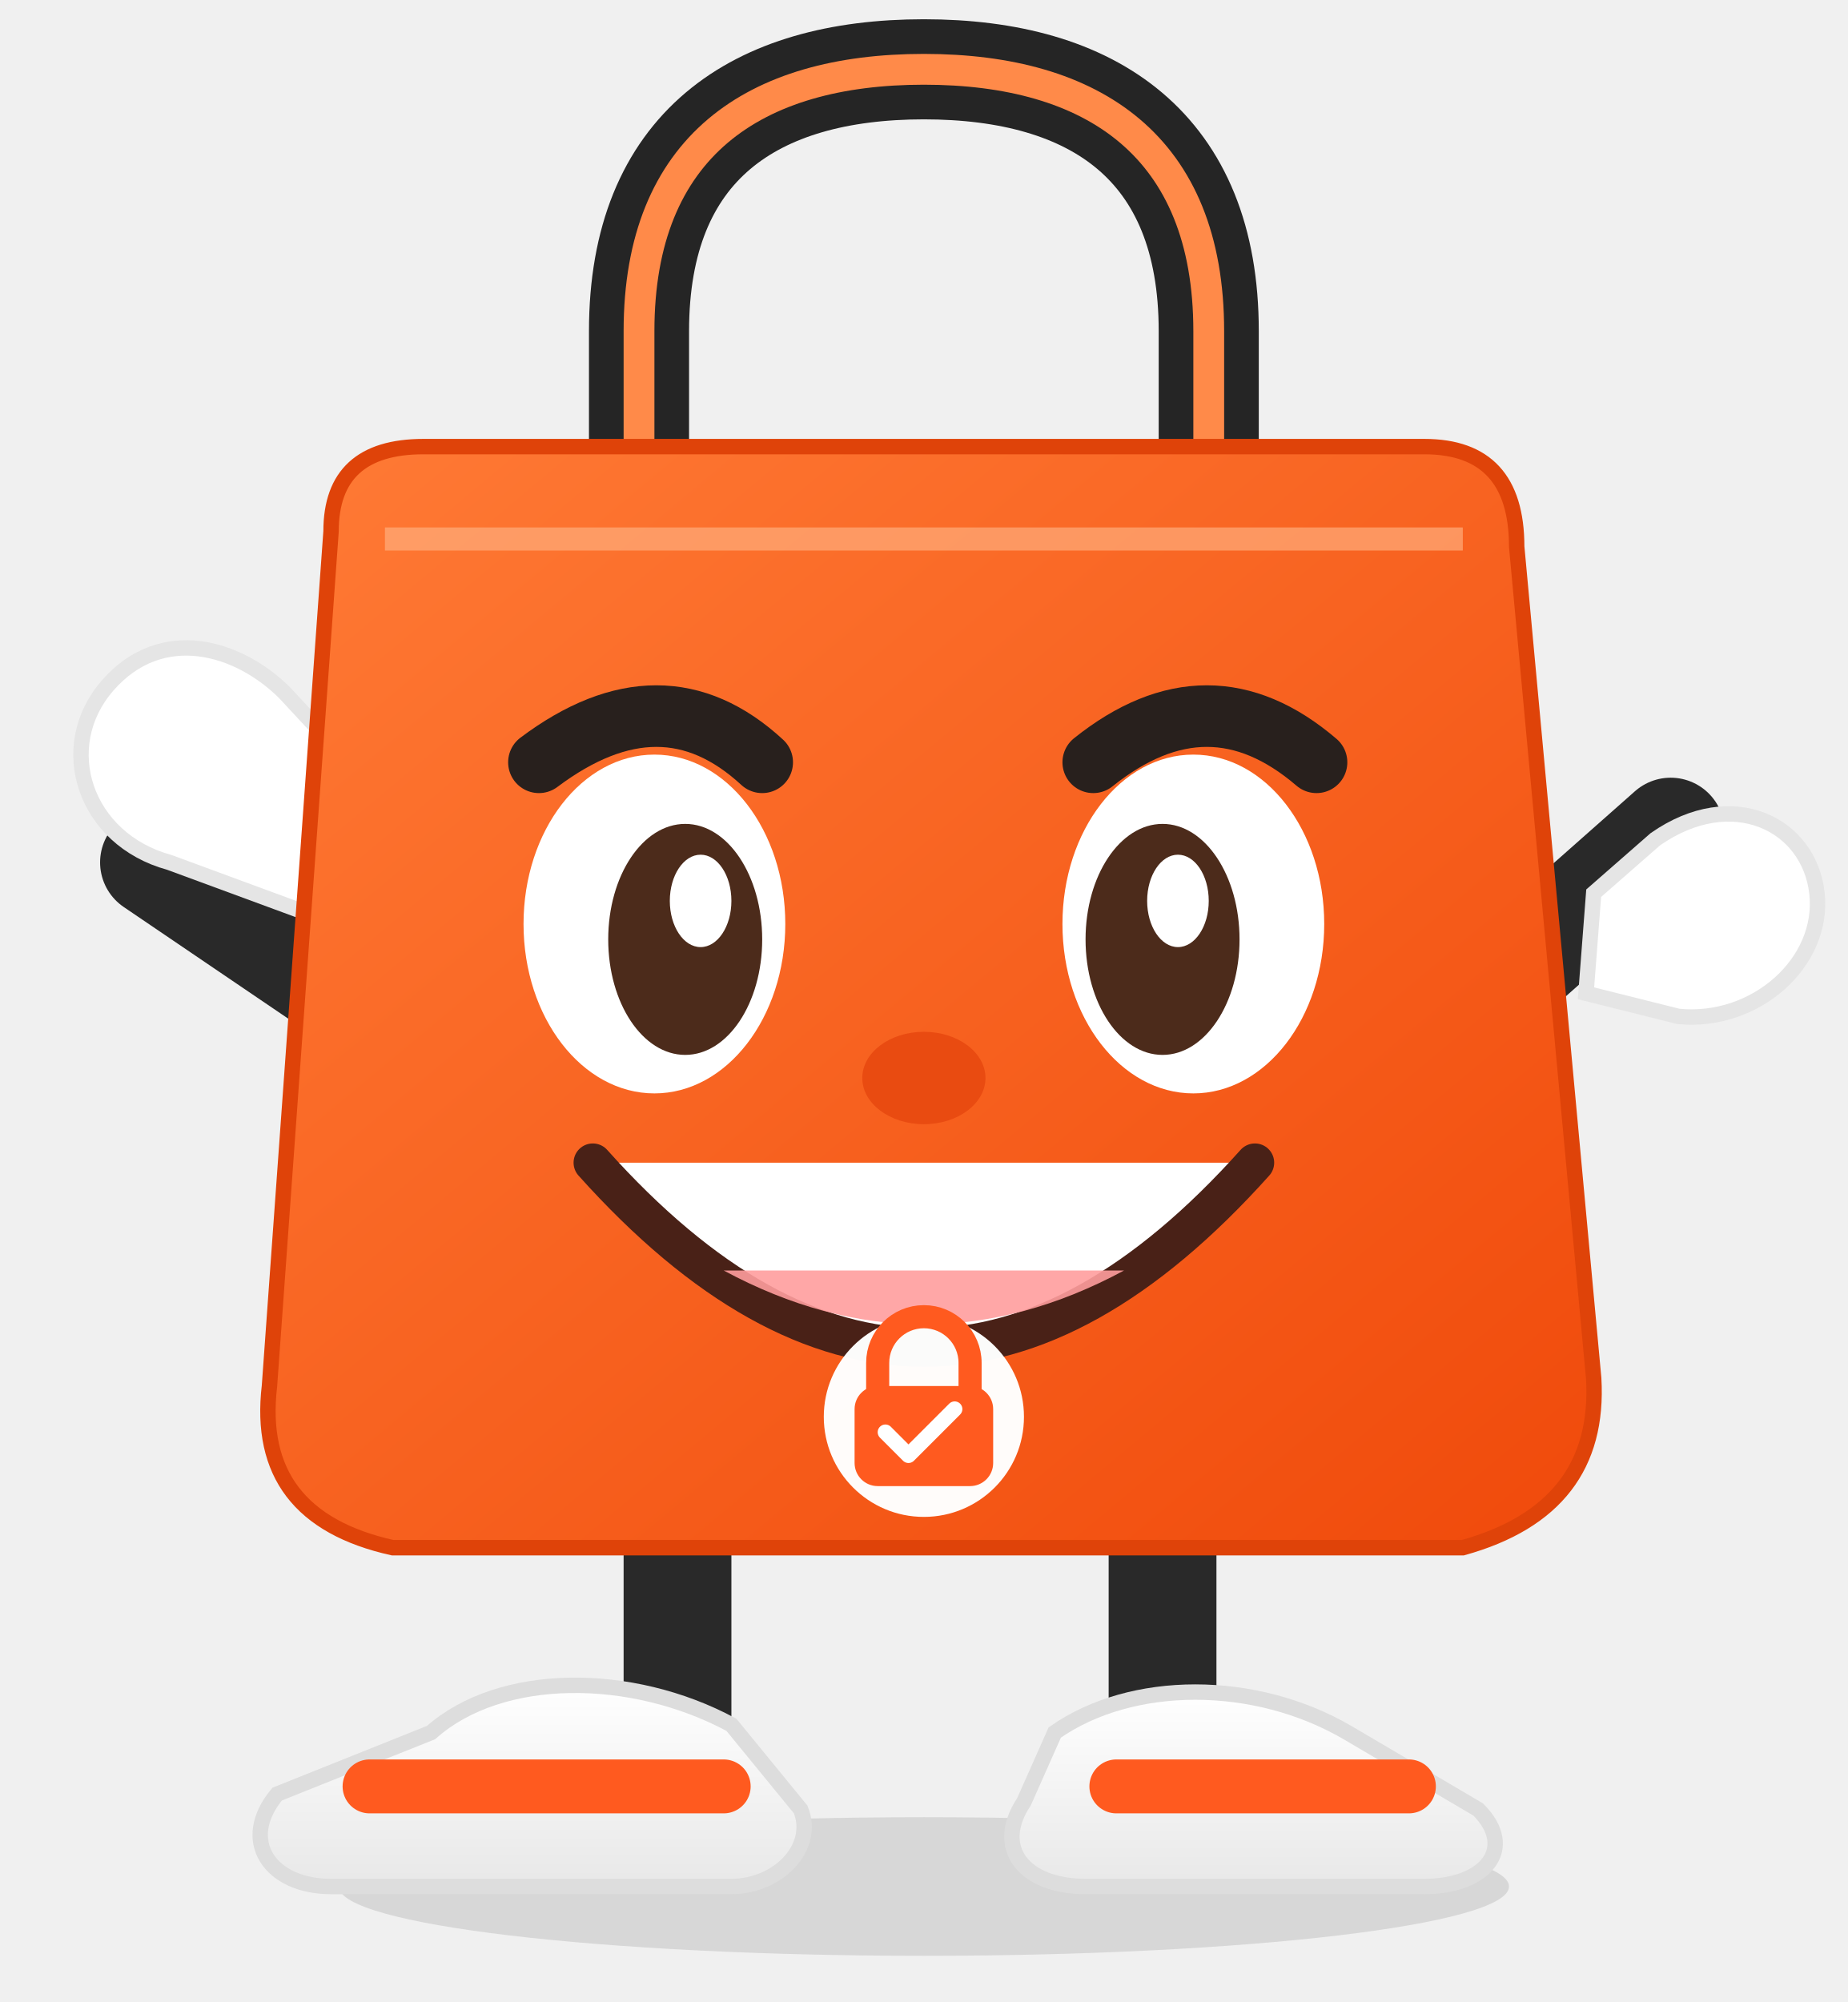
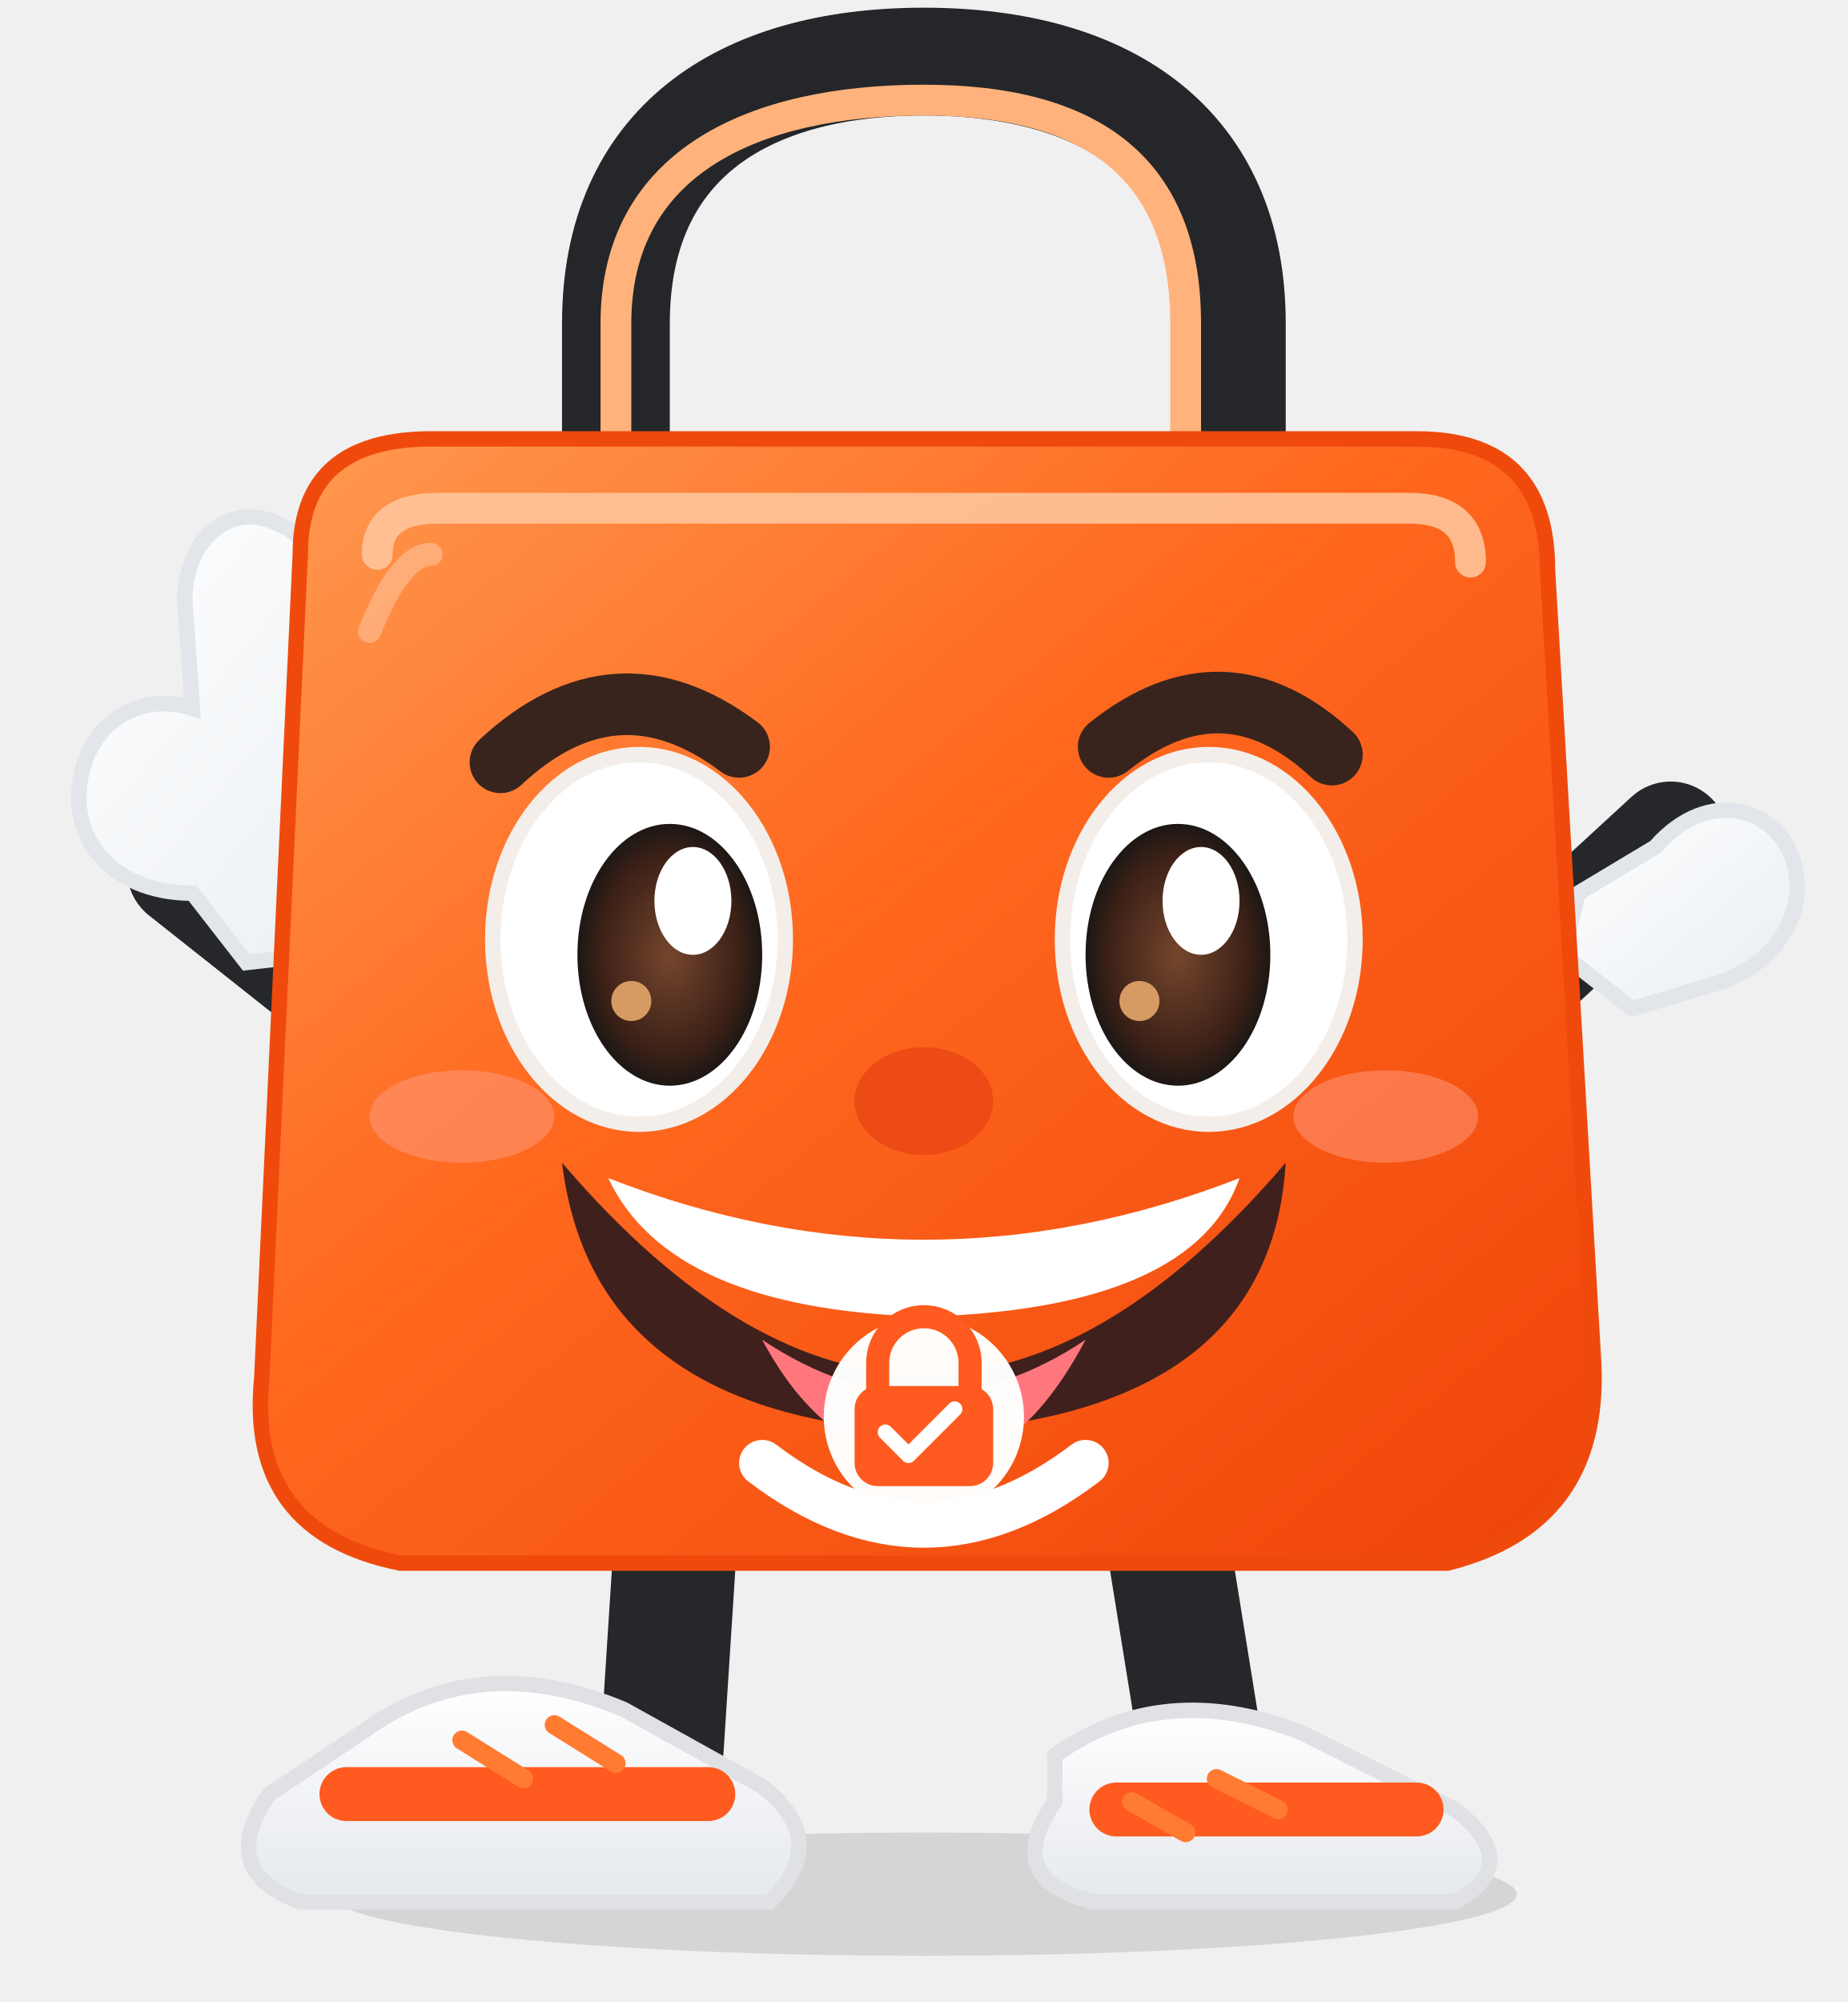
<svg xmlns="http://www.w3.org/2000/svg" viewBox="0 0 240 260" role="img" aria-labelledby="title desc">
  <defs>
    <linearGradient id="bag" x1="0" y1="0" x2="1" y2="1">
-       <stop offset="0" stop-color="#ff7a35" />
-       <stop offset="1" stop-color="#f04a0b" />
+       <stop stop-color="#ff9a51" />
+       <stop offset=".42" stop-color="#ff681f" />
+       <stop offset="1" stop-color="#ef4308" />
    </linearGradient>
    <linearGradient id="shoe" x1="0" y1="0" x2="0" y2="1">
      <stop stop-color="#fff" />
-       <stop offset="1" stop-color="#e8e8e8" />
+       <stop offset="1" stop-color="#e5e8ed" />
+     </linearGradient>
+     <radialGradient id="eye">
+       <stop stop-color="#75462d" />
+       <stop offset=".75" stop-color="#3d2117" />
+       <stop offset="1" stop-color="#1c1715" />
+     </radialGradient>
+     <linearGradient id="glove" x1="0" y1="0" x2="1" y2="1">
+       <stop stop-color="#fff" />
+       <stop offset="1" stop-color="#e8edf2" />
    </linearGradient>
  </defs>
-   <ellipse cx="120" cy="245" rx="76" ry="9" fill="#191919" opacity=".12" />
-   <path d="M83 65V43c0-24 15-34 37-34s37 10 37 34v22" fill="none" stroke="#252525" stroke-width="13" stroke-linecap="round" />
-   <path d="M83 65V43c0-24 15-34 37-34s37 10 37 34v22" fill="none" stroke="#ff8a49" stroke-width="4" stroke-linecap="round" />
-   <path d="M48 131 20 112" fill="none" stroke="#292929" stroke-width="14" stroke-linecap="round" />
-   <path d="M191 131 217 108" fill="none" stroke="#292929" stroke-width="14" stroke-linecap="round" />
-   <path d="M22 112c-11-3-15-15-8-23 7-8 17-5 23 1l13 14-9 15z" fill="#fff" stroke="#e5e5e5" stroke-width="2" />
-   <path d="M215 109c10-7 20-2 21 7 1 9-8 17-18 16l-12-3 1-13z" fill="#fff" stroke="#e5e5e5" stroke-width="2" />
-   <path d="M88 202v22M151 202v22" stroke="#292929" stroke-width="14" stroke-linecap="round" />
-   <path d="M56 225c9-8 26-8 39-1l9 11c2 5-3 10-9 10H43c-8 0-12-6-7-12z" fill="url(#shoe)" stroke="#ddd" stroke-width="2" />
-   <path d="M137 225c10-7 26-7 38 0l17 10c5 5 1 10-7 10h-44c-8 0-12-5-8-11z" fill="url(#shoe)" stroke="#ddd" stroke-width="2" />
-   <path d="M48 232h46M145 232h38" stroke="#ff5a1f" stroke-width="7" stroke-linecap="round" />
-   <path d="M43 69Q43 58 55 58H185Q197 58 197 71L207 179Q208 196 190 201L51 201Q33 197 35 180z" fill="url(#bag)" stroke="#df4309" stroke-width="2" />
-   <path d="M50 70h140" stroke="#ffb181" stroke-width="3" opacity=".65" />
-   <path d="M70 99q16-12 29 0M142 99q15-12 29 0" fill="none" stroke="#28201d" stroke-width="8" stroke-linecap="round" />
-   <ellipse cx="85" cy="120" rx="17" ry="22" fill="#fff" />
-   <ellipse cx="155" cy="120" rx="17" ry="22" fill="#fff" />
-   <ellipse cx="89" cy="122" rx="10" ry="15" fill="#4c2b1b" />
-   <ellipse cx="151" cy="122" rx="10" ry="15" fill="#4c2b1b" />
-   <ellipse cx="91" cy="117" rx="4" ry="6" fill="#fff" />
-   <ellipse cx="153" cy="117" rx="4" ry="6" fill="#fff" />
-   <ellipse cx="120" cy="140" rx="8" ry="6" fill="#e94b11" />
-   <path d="M77 151q43 48 86 0" fill="#fff" stroke="#492117" stroke-width="5" stroke-linecap="round" />
-   <path d="M94 165q26 14 52 0" fill="#ff9d9d" opacity=".9" />
+   <ellipse cx="120" cy="246" rx="77" ry="8" fill="#20202a" opacity=".13" />
+   <path d="M80 67V42C80 19 96 8 120 8s40 11 40 34v25" fill="none" stroke="#24262a" stroke-width="14" stroke-linecap="round" />
+   <path d="M80 61V42C80 21 98 13 120 13s34 9 34 29v19" fill="none" stroke="#ffb27b" stroke-width="4" stroke-linecap="round" />
+   <path d="M88 196l-2 31M151 196l5 31" stroke="#26272b" stroke-width="16" stroke-linecap="round" />
+   <path d="M47 225q15-11 34-3l18 10q9 7 1 15H39q-11-4-4-14z" fill="url(#shoe)" stroke="#dfe1e5" stroke-width="2" />
+   <path d="M137 228q14-10 32-3l20 10q9 7 0 12h-47q-12-3-5-13z" fill="url(#shoe)" stroke="#dfe1e5" stroke-width="2" />
+   <path d="M45 233h47M145 235h39" stroke="#ff5a1f" stroke-width="7" stroke-linecap="round" />
+   <path d="M60 226l8 5m4-7 8 5m67 5 7 4m4-7 8 4" stroke="#ff7b32" stroke-width="2.5" stroke-linecap="round" />
+   <path d="M48 132 24 113M192 132l25-23" fill="none" stroke="#26272b" stroke-width="15" stroke-linecap="round" />
+   <path d="M25 116c-11 0-17-8-14-17 2-6 8-9 14-7l-1-14c0-8 6-13 12-10 5 2 7 7 7 14l1 10 11 10c7 7 4 18-5 21l-18 2z" fill="url(#glove)" stroke="#e2e5e9" stroke-width="2" />
+   <path d="M215 110c7-8 16-5 18 2 2 7-3 14-11 16l-10 3-9-7 2-8z" fill="url(#glove)" stroke="#e2e5e9" stroke-width="2" />
+   <path d="M39 72Q39 57 56 57H184Q201 57 201 74L207 177Q208 198 188 203H52Q32 199 34 179z" fill="url(#bag)" stroke="#ef4a0c" stroke-width="2" />
+   <path d="M49 72q0-6 8-6h126q8 0 8 7" fill="none" stroke="#ffc49a" stroke-width="4" stroke-linecap="round" opacity=".9" />
+   <path d="M48 82q4-10 8-10" fill="none" stroke="#fff" stroke-width="3" opacity=".28" stroke-linecap="round" />
+   <path d="M65 99q15-14 31-2M144 97q15-12 29 1" fill="none" stroke="#38241d" stroke-width="8" stroke-linecap="round" />
+   <ellipse cx="83" cy="122" rx="19" ry="24" fill="#fff" stroke="#f3eee9" stroke-width="2" />
+   <ellipse cx="157" cy="122" rx="19" ry="24" fill="#fff" stroke="#f3eee9" stroke-width="2" />
+   <ellipse cx="87" cy="124" rx="12" ry="17" fill="url(#eye)" />
+   <ellipse cx="153" cy="124" rx="12" ry="17" fill="url(#eye)" />
+   <ellipse cx="90" cy="117" rx="5" ry="7" fill="#fff" />
+   <ellipse cx="156" cy="117" rx="5" ry="7" fill="#fff" />
+   <circle cx="82" cy="130" r="2.6" fill="#d69b63" />
+   <circle cx="148" cy="130" r="2.6" fill="#d69b63" />
+   <ellipse cx="120" cy="143" rx="9" ry="7" fill="#ed4b16" />
+   <ellipse cx="60" cy="145" rx="12" ry="6" fill="#ff9b82" opacity=".5" />
+   <ellipse cx="180" cy="145" rx="12" ry="6" fill="#ff9b82" opacity=".5" />
+   <path d="M73 151q47 55 94 0q-2 33-47 35q-43-2-47-35z" fill="#40201c" />
+   <path d="M79 153q41 16 82 0q-6 17-41 18q-33-1-41-18z" fill="#fff" />
+   <path d="M99 174q21 14 42 0q-9 17-21 16q-13-1-21-16z" fill="#ff777d" />
+   <path d="M99 190q21 16 42 0" fill="none" stroke="#fff" stroke-width="6" stroke-linecap="round" />
  <circle cx="120" cy="184" r="13" fill="#fff" opacity=".98" />
  <path d="M114 181v-4a6 6 0 0 1 12 0v4" fill="none" stroke="#ff5a1f" stroke-width="3" stroke-linecap="round" />
  <rect x="111" y="180" width="18" height="13" rx="3" fill="#ff5a1f" />
  <path d="m115 186 3 3 6-6" fill="none" stroke="#fff" stroke-width="2" stroke-linecap="round" stroke-linejoin="round" />
</svg>
